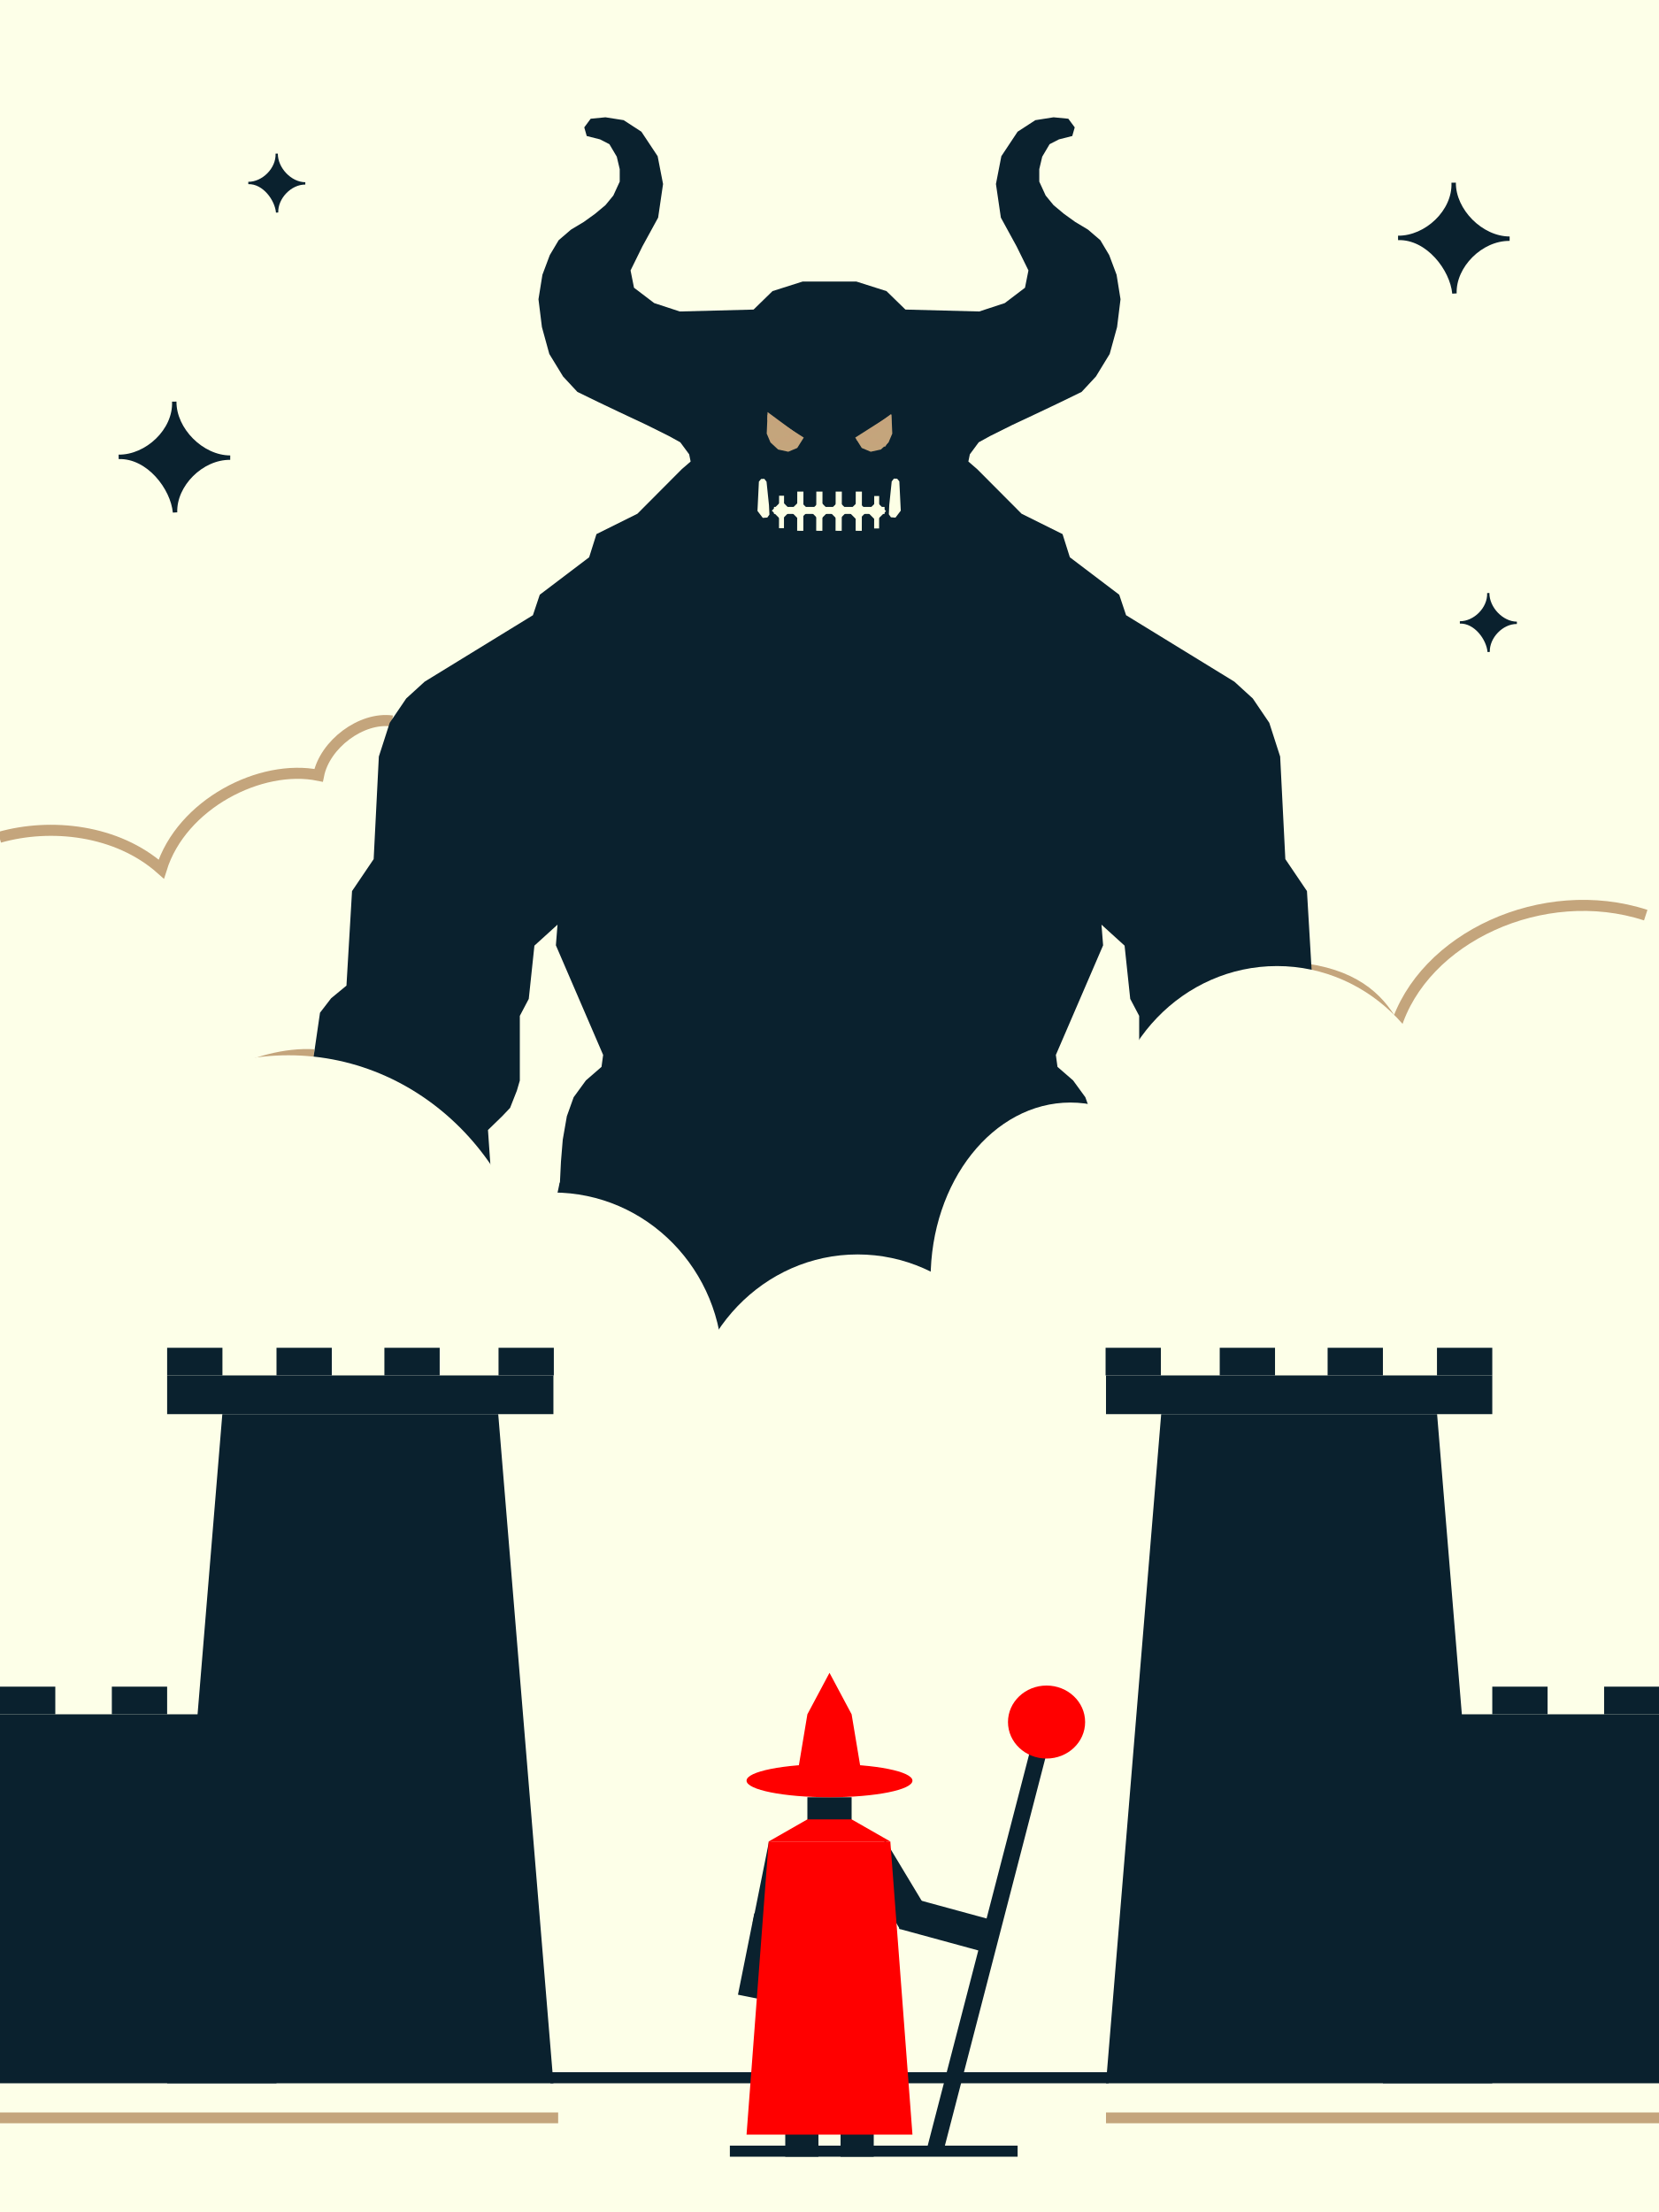
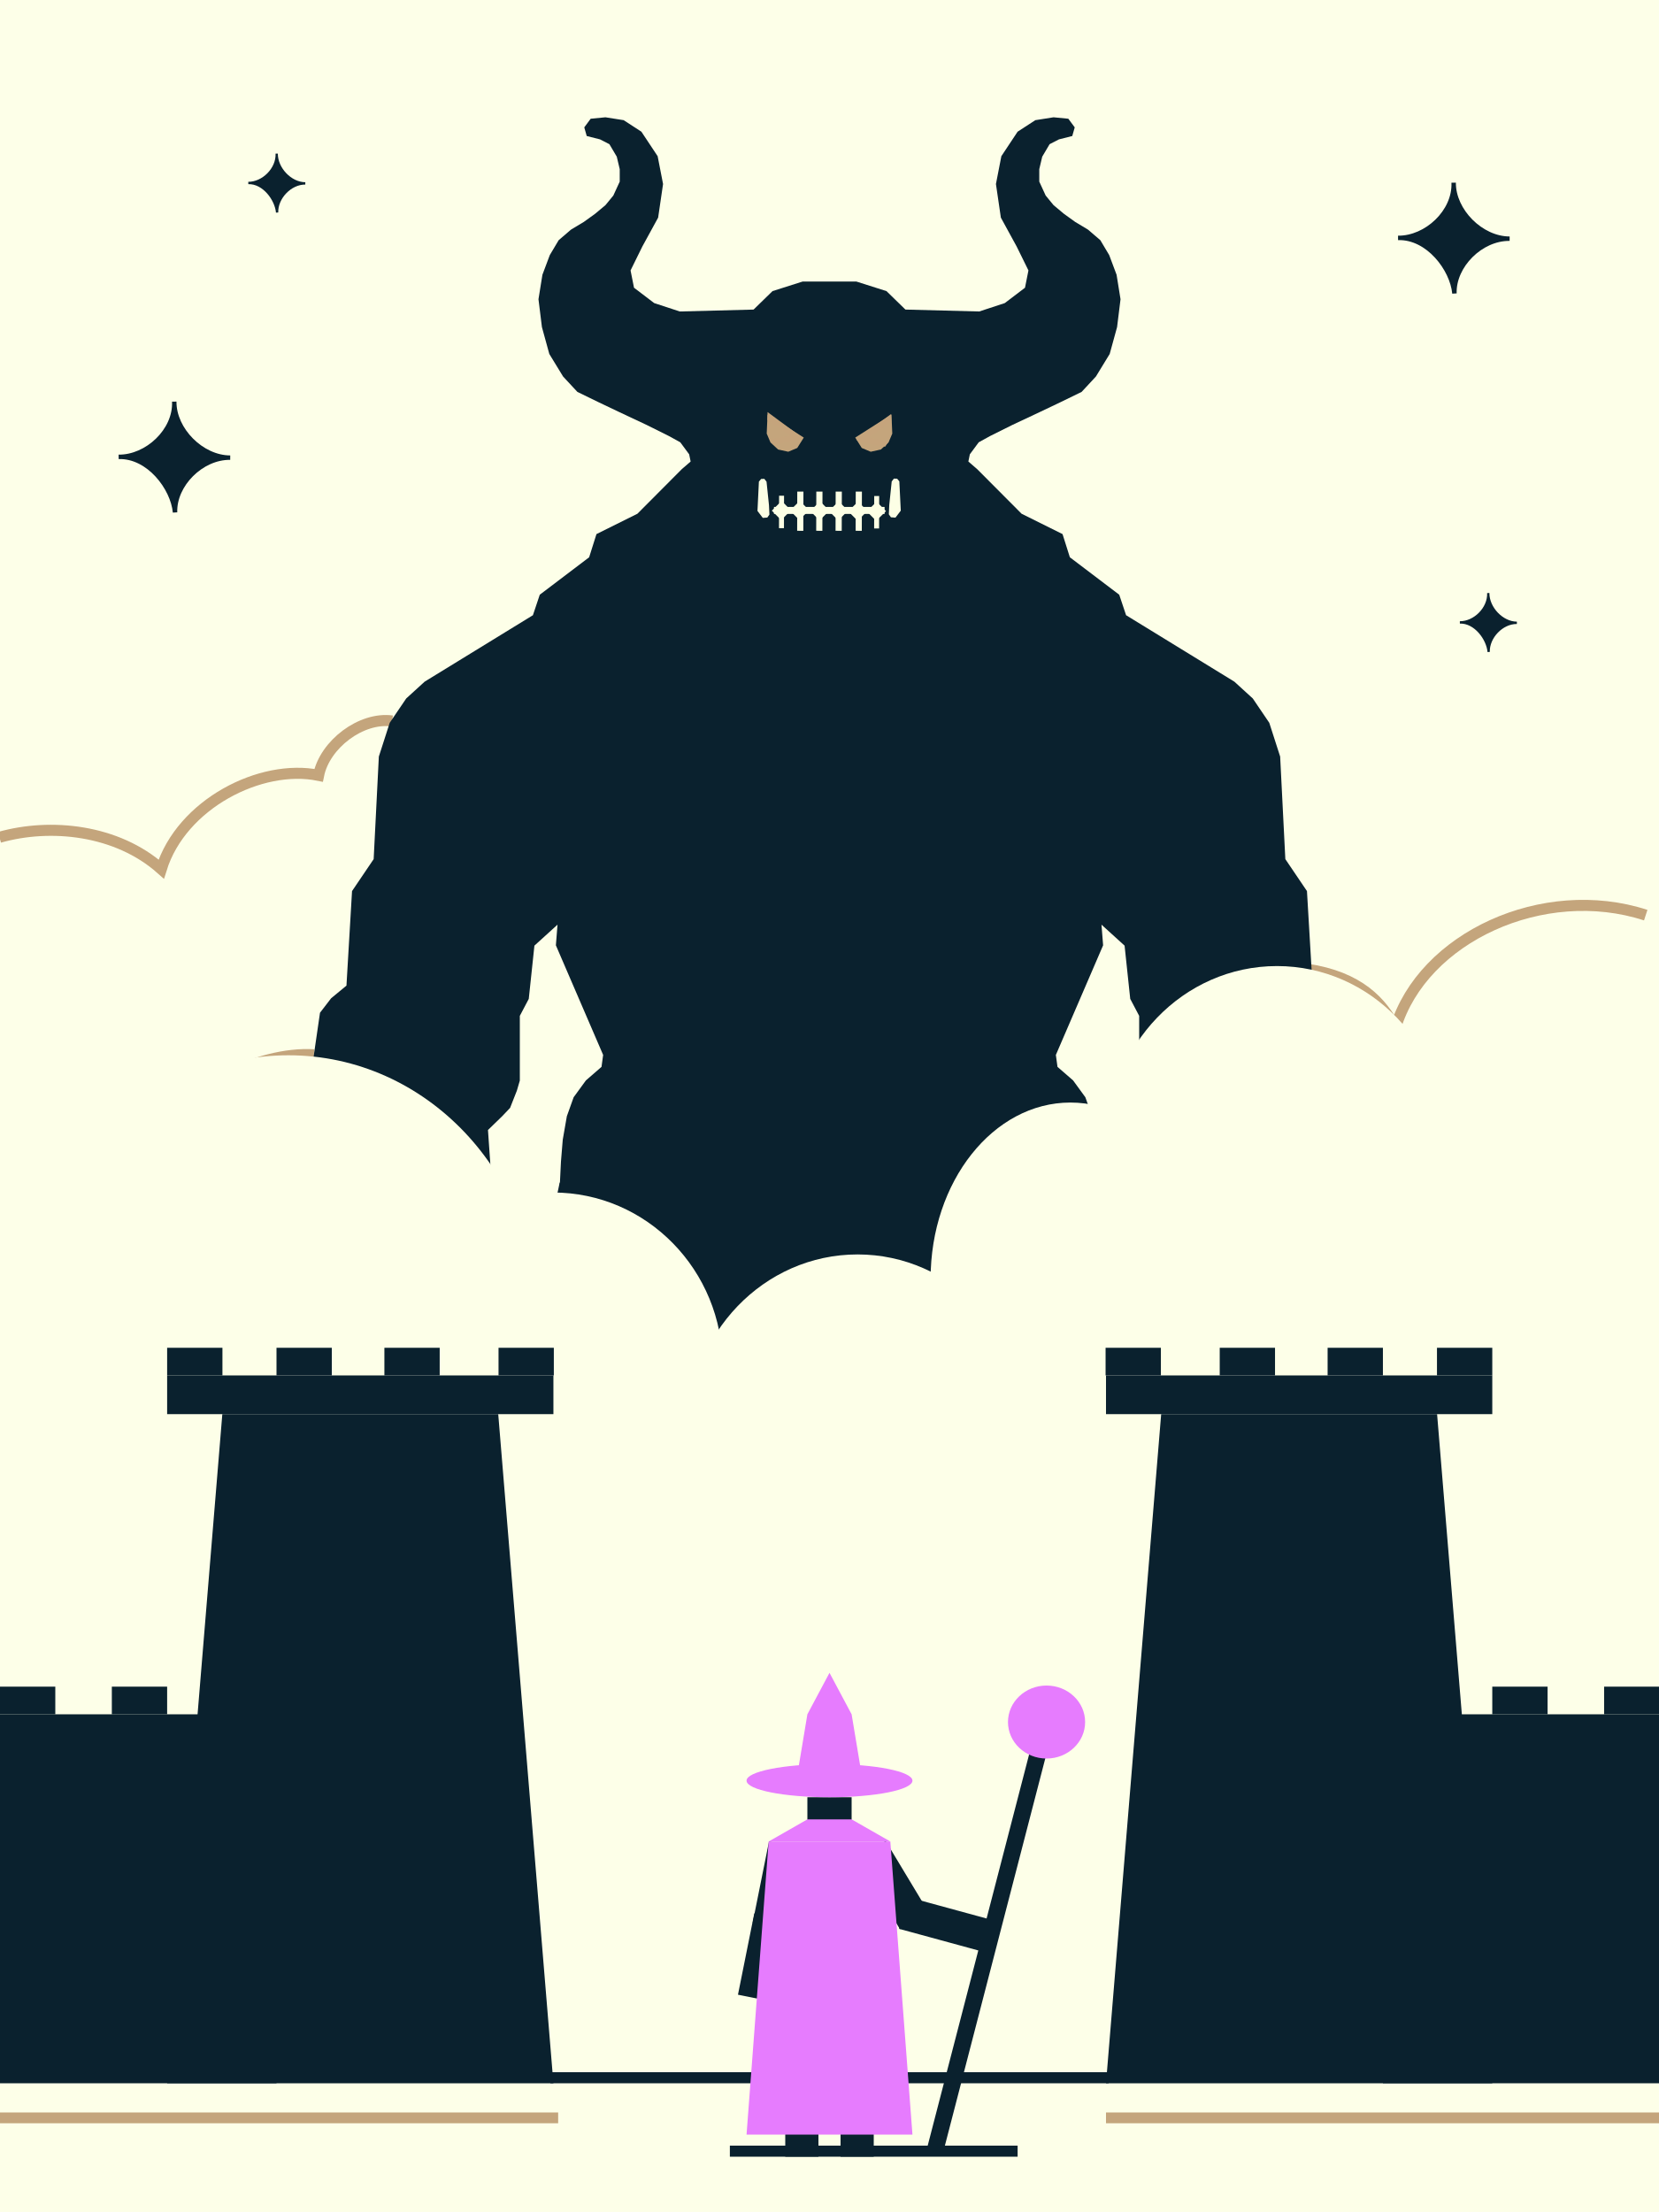
<svg xmlns="http://www.w3.org/2000/svg" viewBox="0 0 300 400" width="300" height="400" shape-rendering="geometricPrecision">
  <rect width="300" height="400" rx="0" ry="0" fill="#fdffe8" />
  <rect width="6" height="20" rx="0" ry="0" transform="matrix(1 0 0 .4 142 382)" fill="#0A212E" />
  <rect width="6" height="20" rx="0" ry="0" transform="matrix(1 0 0 .4 152 382)" fill="#0A212E" />
  <g transform="translate(155 336)">
    <g>
      <rect width="6" height="13.12" rx="0" ry="0" transform="matrix(.86-.51558 0.59 0.98 0 0)" fill="#0A212E" stroke-width="0" />
      <rect width="6" height="13.12" rx="0" ry="0" transform="matrix(.26-.96 1.10 0.3 7.6 12.8)" fill="#0A212E" stroke-width="0" />
      <rect width="4.11" height="69" rx="0" ry="0" transform="matrix(.71 0.18-.28 1.08 31.97 -22.11)" fill="#0A212E" stroke-width="0" />
-       <ellipse rx="15" ry="15" transform="matrix(.465 0 0 0.44 34.25 -24.6)" fill="#ff0000" stroke-width="0" />
+       <ellipse rx="15" ry="15" transform="matrix(.465 0 0 0.44 34.25 -24.6)" fill="#E67CFE" stroke-width="0" />
      <animateTransform attributeName="transform" type="rotate" values="0;0; -40; 0; 0" keyTimes="0; 0.5 ;0.75;0.8; 1" dur="5s" repeatCount="indefinite" />
    </g>
  </g>
  <rect width="6" height="13.12" rx="0" ry="0" transform="matrix(.98044 .1968 -.225 1.12094 136.4 346)" fill="#0A212E" />
  <rect width="6" height="13.12" rx="0" ry="0" transform="matrix(.98044 .1968 -.225 1.12094 139.059 333)" fill="#0A212E" />
  <rect width="6" height="20" rx="0" ry="0" transform="matrix(1.33333 0 0 .3 146 325)" fill="#0A212E" />
-   <path fill="red" d="m150 302.5 4 7.5h-8zm-4 7.5h8l2 12h-12z" />
-   <ellipse rx="15" ry="3" transform="translate(150 322)" fill="red" />
-   <path d="M146 329h8l7 4h-22z" fill="red" />
+   <path fill="#E67CFE" d="m150 302.5 4 7.5h-8zm-4 7.5h8l2 12h-12z" />
+   <ellipse rx="15" ry="3" transform="translate(150 322)" fill="#E67CFE" />
+   <path d="M146 329h8l7 4h-22z" fill="#E67CFE" />
  <rect width="30" height="15" rx="0" ry="0" transform="matrix(3.36444 0 0 .13012 0 382)" fill="#c4a57c" />
  <rect width="30" height="15" rx="0" ry="0" transform="matrix(3.36444 0 0 .13012 200 382)" fill="#c4a57c" />
  <rect width="30" height="15.371" rx="0" ry="0" transform="matrix(3.36444 0 0 .13012 99.533 374.722)" fill="#0a212e" />
-   <path d="M139 333h22l4 53h-30z" fill="red" />
+   <path d="M139 333h22l4 53h-30z" fill="#E67CFE" />
  <rect width="30" height="15.371" rx="0" ry="0" transform="matrix(1.7344 0 0 .13012 131.984 388)" fill="#0a212e" />
  <path d="M56.767 190.738c-10.213-.621-23.894 6.446-26.881 14.775m206.443-30.258c9.497 1.428 13.522 5.976 16.002 10.641m0-.001c4.935-16.384 26.76-26.433 45.268-20.409M70.914 130.374c-5.592-.77-12.184 4.23-13.304 9.832-10.426-2.134-24.798 5.176-28.447 16.95-8.017-7.126-19.99-8.365-29.26-5.745" fill="none" stroke="#c4a57c" stroke-width="2" />
  <g fill="#0a212e" style="transform-origin: center;">
    <path d="M101.208 213.844h97.584l-8.988 43.86-98.987 5.503z" />
    <path d="M150.269 218.96h-.538l-48.54-3.836.246-5.036.328-3.998.738-4.237 1.23-3.437 2.214-3.038 2.826-2.457.294-2.155-8.545-19.823.295-3.735-4.178 3.796-1.02 9.624-1.618 3.07v11.699l-.531 1.818-1.233 3.132-1.42 1.493-2.576 2.502.439 6.326-1.316 8.293-4.033 3.248-20.956-22.312-6.355-4.086 1.846-12.675 2.013-2.617 2.772-2.289 1.009-17.094 3.91-5.78.937-18.542 1.967-6.109 2.987-4.404 3.33-3.036 19.577-12.014 1.24-3.708 8.928-6.77 1.323-4.191 7.403-3.68 8.023-8.058 1.603-1.389-.267-1.302-1.603-2.17-2.048-1.129-4.007-1.997-4.986-2.344-3.829-1.823-3.74-1.823-2.582-2.778-2.493-4.08-1.336-4.862-.623-5.035.712-4.427 1.336-3.56 1.603-2.69 2.226-1.91 2.315-1.39 2.048-1.476 1.87-1.562 1.425-1.736 1.157-2.518v-2.257l-.534-2.257-1.336-2.257-1.692-.869-2.404-.607-.445-1.563 1.158-1.563 2.67-.26 3.295.52 3.206 2.084 2.938 4.428.98 5.035-.89 6.077-2.85 5.209-2.137 4.34.623 3.126 3.651 2.778 4.63 1.519 13.342-.346 3.424-3.338 5.431-1.726h9.748l5.43 1.726 3.425 3.338 13.341.346 4.63-1.52 3.652-2.777.623-3.126-2.137-4.34-2.85-5.209-.89-6.077.98-5.035 2.938-4.428 3.206-2.083 3.294-.521 2.671.26 1.158 1.563-.445 1.563-2.404.607-1.692.869-1.336 2.257-.534 2.257v2.257l1.157 2.518 1.425 1.736 1.87 1.562 2.048 1.476 2.315 1.39 2.226 1.91 1.603 2.69 1.336 3.56.712 4.427-.623 5.035-1.336 4.862-2.493 4.08-2.582 2.778-3.74 1.823-3.829 1.823-4.986 2.344-4.007 1.997-2.048 1.129-1.603 2.17-.267 1.302 1.603 1.39 8.023 8.057 7.403 3.68 1.323 4.19 8.928 6.771 1.24 3.708 19.578 12.014 3.33 3.036 2.986 4.404 1.967 6.109.937 18.542 3.91 5.78 1.01 17.094 2.771 2.29 2.013 2.616 1.846 12.675-6.355 4.086-20.956 22.312-4.033-3.248-1.316-8.293.439-6.326-2.576-2.502-1.42-1.493-1.233-3.132-.531-1.818v-11.699l-1.617-3.07-1.021-9.624-4.178-3.796.295 3.735-8.545 19.823.294 2.155 2.826 2.457 2.214 3.038 1.23 3.437.738 4.237.328 3.998.246 5.036z" />
    <animateTransform attributeName="transform" attributeType="XML" type="scale" values="1;1.05;1;1" keyTimes="0; 0.84;0.88; 1" dur="5s" repeatCount="indefinite" />
-     <animate attributeName="fill" values="#0a212e;#0a212e;#ff0000;#0a212e;#0a212e" keyTimes="0; 0.8; 0.85; 0.95; 1" dur="5s" repeatCount="indefinite" />
+     <animate attributeName="fill" values="#0a212e;#0a212e;#E67CFE;#0a212e;#0a212e" keyTimes="0; 0.8; 0.85; 0.95; 1" dur="5s" repeatCount="indefinite" />
  </g>
  <g fill="#fdffe8">
    <ellipse rx="45.118" ry="47.697" transform="translate(52.159 238.525)" />
    <ellipse rx="45.118" ry="65" transform="matrix(.67994 0 0 .4824 100 247)" />
    <ellipse rx="45.118" ry="47.697" transform="matrix(.67994 0 0 .66913 155.08 258.757)" />
    <ellipse rx="45.118" ry="47.697" transform="matrix(.56043 0 0 .66913 193.567 231.29)" />
    <ellipse rx="45.118" ry="47.697" transform="matrix(.67994 0 0 .66913 230.922 206.61)" />
  </g>
  <g fill="#0a212e" stroke="#0a212e" stroke-width=".8">
    <path d="M31.511 72.637c-.037 5.066 4.97 10.112 10.118 10.119-5.19-.065-10.148 4.914-9.976 9.904-.406-4.399-4.772-10.203-10.19-10.047 5.11.046 10.269-4.759 10.048-9.976Zm231.357-39.593c-.037 5.066 4.97 10.112 10.118 10.119-5.19-.065-10.148 4.914-9.976 9.904-.406-4.399-4.772-10.203-10.19-10.047 5.11.046 10.269-4.759 10.048-9.976Z" />
    <path d="M29.958 39.957c-.037 5.066 4.97 10.112 10.118 10.119-5.19-.065-10.148 4.914-9.976 9.904-.406-4.399-4.772-10.203-10.19-10.047 5.11.046 10.269-4.759 10.048-9.976Z" transform="matrix(.51097 0 0 .53193 34.73 6.527)" />
    <path d="M29.958 39.957c-.037 5.066 4.97 10.112 10.118 10.119-5.19-.065-10.148 4.914-9.976 9.904-.406-4.399-4.772-10.203-10.19-10.047 5.11.046 10.269-4.759 10.048-9.976Z" transform="matrix(.51097 0 0 .53193 253.819 85.989)" />
  </g>
  <g transform="translate(0 120)" fill="#0a212e">
    <path d="M40.203 135.722h49.893l9.979 121H30.224z" />
    <rect width="69.851" height="7" rx="0" ry="0" transform="translate(30.224 128.722)" />
    <rect width="50" height="86.722" rx="0" ry="0" transform="matrix(1 0 0 .76938 0 190)" />
    <rect width="10" height="1.25" rx="0" ry="0" transform="matrix(1 0 0 4.00001 0 185)" />
    <rect width="10" height="1.25" rx="0" ry="0" transform="matrix(1 0 0 4.00001 20.224 185)" />
    <rect width="10" height="1.237" rx="0" ry="0" transform="matrix(1 0 0 4.04084 30.224 123.722)" />
    <rect width="10" height="1.25" rx="0" ry="0" transform="matrix(1 0 0 4.00001 50 123.722)" />
    <rect width="10" height="1.25" rx="0" ry="0" transform="matrix(1 0 0 4.00001 69.51 123.722)" />
    <rect width="10" height="1.25" rx="0" ry="0" transform="matrix(1 0 0 4.00001 90.15 123.722)" />
  </g>
  <g transform="matrix(-1 0 0 1 300.075 120)" fill="#0a212e">
    <path d="M40.203 135.722h49.893l9.979 121H30.224z" />
    <rect width="69.851" height="7" rx="0" ry="0" transform="translate(30.224 128.722)" />
    <rect width="50" height="86.722" rx="0" ry="0" transform="matrix(1 0 0 .76938 0 190)" />
    <rect width="10" height="1.25" rx="0" ry="0" transform="matrix(1 0 0 4.00001 0 185)" />
    <rect width="10" height="1.25" rx="0" ry="0" transform="matrix(1 0 0 4.00001 20.224 185)" />
    <rect width="10" height="1.237" rx="0" ry="0" transform="matrix(1 0 0 4.04084 30.224 123.722)" />
    <rect width="10" height="1.25" rx="0" ry="0" transform="matrix(1 0 0 4.00001 50 123.722)" />
    <rect width="10" height="1.25" rx="0" ry="0" transform="matrix(1 0 0 4.00001 69.51 123.722)" />
    <rect width="10" height="1.25" rx="0" ry="0" transform="matrix(1 0 0 4.00001 90.15 123.722)" />
  </g>
  <g style="transform-origin: center;">
    <path d="m137.235 87.09.4-.48.58-.02.4.52.44 4.24.08 1.7-.38.54-.82.06-.96-1.26zm25.394-.046-.4-.48-.58-.02-.4.52-.44 4.24-.08 1.7.38.54.82.06.96-1.26z" fill="#fcffe5" />
    <path d="m161.206 74.951-6.553 4.177 1.18 1.88 1.62.68 1.84-.4 1.38-1.28.68-1.6zm-22.412 0 6.553 4.177-1.18 1.88-1.62.68-1.84-.4-1.38-1.28-.68-1.6z" fill="#c4a57c">
      <animate attributeName="opacity" values="1;1;0;0" keyTimes="0;0.8;0.99;1" dur="5s" repeatCount="indefinite" />
    </path>
    <g>
      <path d="M145.102,78.991l-6.306-4.015-.025,1.221l4.16,2.466-3.708.539.64.868l1.645-.289l1.371-.263l1.31-.21.914-.316Z" transform="matrix(1 0 0 1.158033 0.000001-12.3112)" fill="#c5a47c" stroke-width="0.8" />
      <path d="M145.102,78.991l-6.306-4.015-.025,1.221l4.16,2.466-3.708.539.64.868l1.645-.289l1.371-.263l1.31-.21.914-.316Z" transform="matrix(-1 0 0 1.158033 299.934-11.9512)" fill="#c5a47c" stroke-width="0.8" />
    </g>
    <g fill="#fcffe5">
      <rect width="20" height="1.266" rx="0" ry="0" transform="translate(139.96 91.668)" />
      <rect width="2.013" height="2.358" rx="0" ry="0" transform="matrix(.88059 -.87408 .71584 .72118 139.571 92.345)" />
      <rect width="2.013" height="2.358" rx="0" ry="0" transform="matrix(.00876 -2.91386 .38057 .00114 140.867 95.506)" />
      <rect width="2.013" height="2.358" rx="0" ry="0" transform="matrix(.01058 -3.51973 .47343 .00142 144.15 95.983)" />
      <rect width="2.013" height="2.358" rx="0" ry="0" transform="matrix(.01058 -3.51973 .47343 .00142 154.725 95.983)" />
      <rect width="2.013" height="2.358" rx="0" ry="0" transform="matrix(.01058 -3.51973 .47343 .00142 147.595 95.983)" />
      <rect width="2.013" height="2.358" rx="0" ry="0" transform="matrix(.01058 -3.51973 .47343 .00142 151.094 95.983)" />
      <rect width="2.013" height="2.358" rx="0" ry="0" transform="matrix(.00876 -2.91386 .38057 .00114 158.07 95.559)" />
      <rect width="2.013" height="2.358" rx="0" ry="0" transform="matrix(.88059 -.87408 .71584 .72118 142.851 92.325)" />
      <rect width="2.013" height="2.358" rx="0" ry="0" transform="matrix(.88059 -.87408 .71584 .72118 146.511 92.405)" />
      <rect width="2.013" height="2.358" rx="0" ry="0" transform="matrix(.88059 -.87408 .71584 .72118 149.891 92.405)" />
      <rect width="2.013" height="2.358" rx="0" ry="0" transform="matrix(.88059 -.87408 .71584 .72118 153.391 92.465)" />
      <rect width="2.013" height="2.358" rx="0" ry="0" transform="matrix(.88059 -.87408 .71584 .72118 156.751 92.485)" />
    </g>
    <animateTransform attributeName="transform" attributeType="XML" type="scale" values="1;1.1;1;1" keyTimes="0; 0.84;0.88; 1" dur="5s" repeatCount="indefinite" />
  </g>
</svg>
